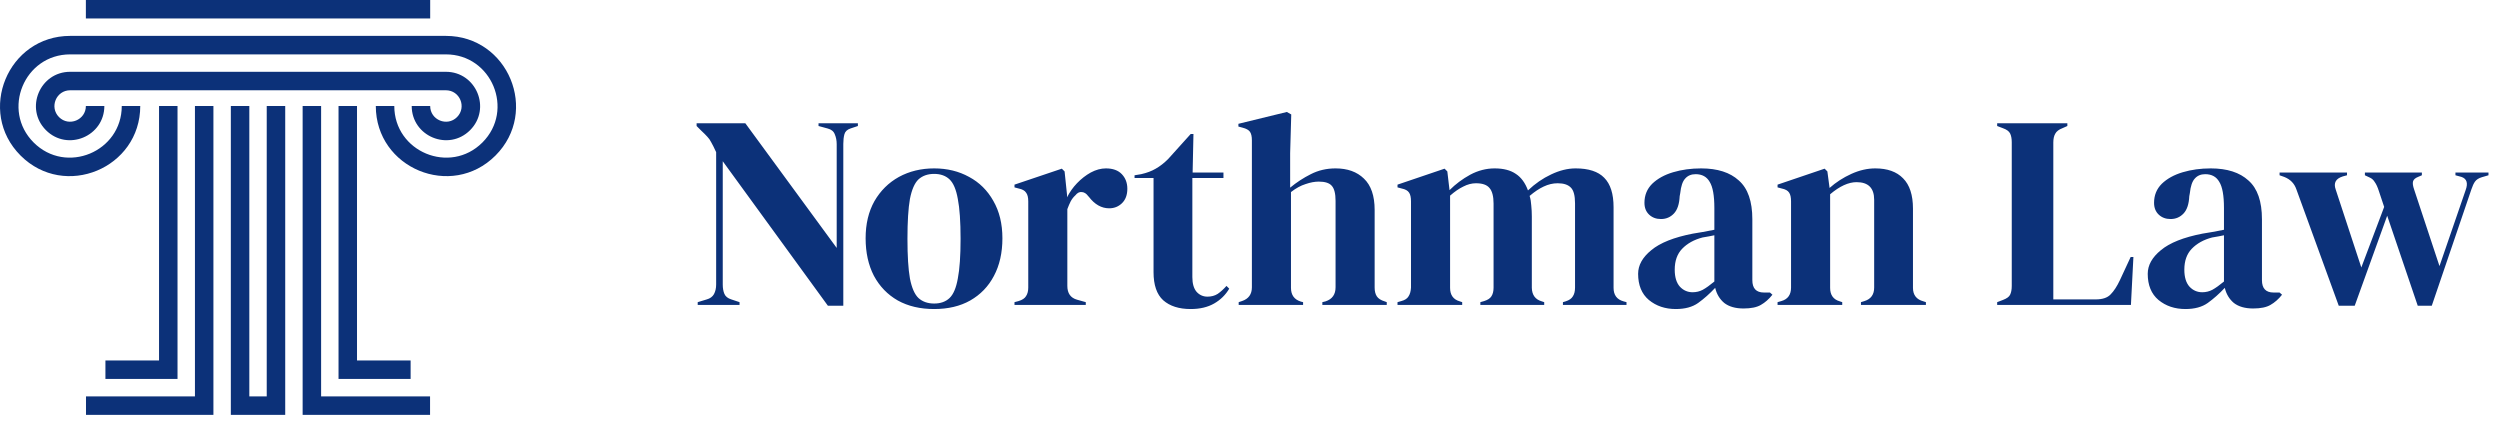
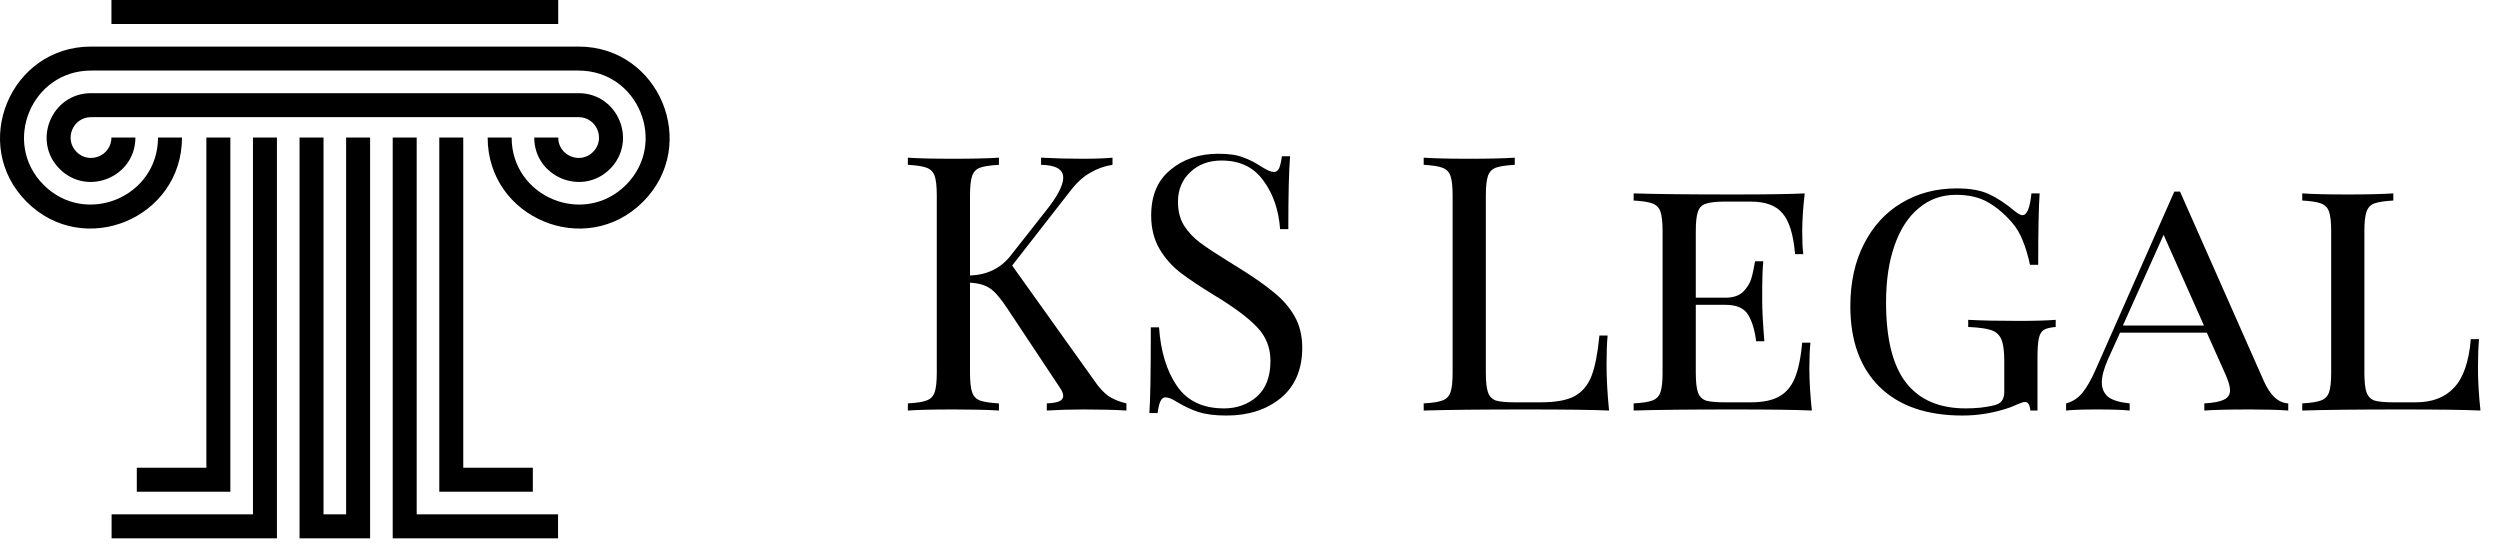
- <svg xmlns="http://www.w3.org/2000/svg" width="218" height="37" viewBox="0 0 218 37" fill="none">
-   <path d="M7.488 -1.78583e-05H37.512V1.612H7.488V-1.78583e-05ZM6.117 3.13L38.883 3.13C44.311 3.13 47.047 9.724 43.205 13.565C39.363 17.407 32.77 14.67 32.77 9.243H34.382C34.382 13.241 39.238 15.254 42.066 12.426C44.893 9.598 42.881 4.742 38.883 4.742H6.117C2.119 4.742 0.106 9.598 2.934 12.426C5.762 15.254 10.618 13.241 10.618 9.243H12.23C12.23 14.671 5.636 17.407 1.795 13.565C-2.047 9.724 0.689 3.13 6.117 3.13V3.13ZM29.52 9.243H31.131V31.433H35.806V33.045H29.52V9.243ZM15.48 9.243V33.045H9.193V31.433H13.868V9.243H15.48ZM18.61 36.175H7.499V34.564H16.999V9.243H18.61L18.61 36.175ZM24.871 36.175H20.129V9.243H21.741V34.564H23.259L23.259 9.243H24.871V36.175ZM28.001 34.564H37.501V36.175H26.39C26.39 27.198 26.39 18.221 26.39 9.243H28.001V34.564ZM37.512 9.243C37.512 10.461 38.992 11.073 39.852 10.212C40.713 9.351 40.101 7.872 38.883 7.872H6.117C4.899 7.872 4.287 9.351 5.147 10.212C6.008 11.073 7.488 10.461 7.488 9.243H9.099C9.099 11.891 5.882 13.226 4.008 11.352C2.134 9.477 3.469 6.261 6.117 6.261H38.883C41.53 6.261 42.866 9.477 40.992 11.352C39.117 13.226 35.901 11.891 35.901 9.243H37.512Z" fill="#0C3179" />
-   <path d="M60.84 26.588V26.348L61.632 26.108C61.92 26.028 62.128 25.876 62.256 25.652C62.384 25.412 62.448 25.132 62.448 24.812V13.268C62.272 12.884 62.128 12.596 62.016 12.404C61.92 12.212 61.808 12.052 61.68 11.924C61.552 11.78 61.376 11.604 61.152 11.396L60.744 10.988V10.748H64.992L72.96 21.62V12.572C72.96 12.252 72.904 11.964 72.792 11.708C72.696 11.452 72.488 11.284 72.168 11.204L71.376 10.988V10.748H74.808V10.988L74.16 11.204C73.872 11.3 73.696 11.468 73.632 11.708C73.568 11.948 73.536 12.228 73.536 12.548V26.66H72.192L63.024 14.06V24.812C63.024 25.132 63.072 25.404 63.168 25.628C63.264 25.852 63.464 26.012 63.768 26.108L64.488 26.348V26.588H60.84ZM81.458 26.948C80.242 26.948 79.186 26.7 78.29 26.204C77.394 25.692 76.698 24.972 76.202 24.044C75.722 23.116 75.482 22.028 75.482 20.78C75.482 19.532 75.738 18.452 76.25 17.54C76.778 16.628 77.49 15.924 78.386 15.428C79.298 14.932 80.322 14.684 81.458 14.684C82.594 14.684 83.61 14.932 84.506 15.428C85.402 15.908 86.106 16.604 86.618 17.516C87.146 18.428 87.41 19.516 87.41 20.78C87.41 22.044 87.162 23.14 86.666 24.068C86.186 24.98 85.498 25.692 84.602 26.204C83.722 26.7 82.674 26.948 81.458 26.948ZM81.458 26.468C82.018 26.468 82.466 26.308 82.802 25.988C83.138 25.668 83.378 25.1 83.522 24.284C83.682 23.468 83.762 22.316 83.762 20.828C83.762 19.324 83.682 18.164 83.522 17.348C83.378 16.532 83.138 15.964 82.802 15.644C82.466 15.324 82.018 15.164 81.458 15.164C80.898 15.164 80.442 15.324 80.09 15.644C79.754 15.964 79.506 16.532 79.346 17.348C79.202 18.164 79.13 19.324 79.13 20.828C79.13 22.316 79.202 23.468 79.346 24.284C79.506 25.1 79.754 25.668 80.09 25.988C80.442 26.308 80.898 26.468 81.458 26.468ZM88.464 26.588V26.348L88.824 26.252C89.144 26.156 89.36 26.012 89.472 25.82C89.6 25.628 89.664 25.38 89.664 25.076V17.564C89.664 17.212 89.6 16.956 89.472 16.796C89.36 16.62 89.144 16.5 88.824 16.436L88.464 16.34V16.1L92.592 14.708L92.832 14.948L93.048 17.012V17.204C93.272 16.756 93.56 16.348 93.912 15.98C94.28 15.596 94.68 15.284 95.112 15.044C95.56 14.804 96 14.684 96.432 14.684C97.04 14.684 97.504 14.852 97.824 15.188C98.144 15.524 98.304 15.948 98.304 16.46C98.304 17.004 98.144 17.428 97.824 17.732C97.52 18.02 97.152 18.164 96.72 18.164C96.048 18.164 95.456 17.828 94.944 17.156L94.896 17.108C94.736 16.884 94.552 16.764 94.344 16.748C94.136 16.716 93.944 16.812 93.768 17.036C93.608 17.18 93.472 17.356 93.36 17.564C93.264 17.756 93.168 17.98 93.072 18.236V24.932C93.072 25.572 93.352 25.972 93.912 26.132L94.68 26.348V26.588H88.464ZM103.829 26.948C102.805 26.948 102.005 26.692 101.429 26.18C100.869 25.668 100.589 24.852 100.589 23.732V15.524H98.933V15.284L99.509 15.188C100.005 15.076 100.429 14.916 100.781 14.708C101.149 14.5 101.509 14.22 101.861 13.868L103.829 11.684H104.069L103.997 15.044H106.685V15.524H103.973V24.164C103.973 24.724 104.093 25.148 104.333 25.436C104.589 25.724 104.909 25.868 105.293 25.868C105.629 25.868 105.925 25.788 106.181 25.628C106.437 25.452 106.693 25.22 106.949 24.932L107.189 25.172C106.869 25.716 106.429 26.148 105.869 26.468C105.309 26.788 104.629 26.948 103.829 26.948ZM108.013 26.588V26.348L108.301 26.252C108.877 26.06 109.165 25.66 109.165 25.052V12.236C109.165 11.9 109.109 11.652 108.997 11.492C108.885 11.332 108.669 11.212 108.349 11.132L107.989 11.036V10.796L112.213 9.764L112.597 9.98L112.501 13.364V16.364C113.061 15.9 113.661 15.508 114.301 15.188C114.957 14.852 115.677 14.684 116.461 14.684C117.501 14.684 118.325 14.98 118.933 15.572C119.557 16.164 119.869 17.076 119.869 18.308V25.076C119.869 25.396 119.933 25.652 120.061 25.844C120.189 26.036 120.413 26.18 120.733 26.276L120.925 26.348V26.588H115.309V26.348L115.597 26.276C116.173 26.084 116.461 25.676 116.461 25.052V17.516C116.461 16.876 116.349 16.436 116.125 16.196C115.917 15.956 115.541 15.836 114.997 15.836C114.645 15.836 114.261 15.908 113.845 16.052C113.429 16.18 113.005 16.412 112.573 16.748V25.1C112.573 25.724 112.861 26.124 113.437 26.3L113.629 26.348V26.588H108.013ZM121.863 26.588V26.348L122.199 26.252C122.503 26.172 122.711 26.036 122.823 25.844C122.951 25.652 123.023 25.396 123.039 25.076V17.564C123.039 17.212 122.983 16.956 122.871 16.796C122.759 16.62 122.543 16.5 122.223 16.436L121.863 16.34V16.1L125.967 14.708L126.207 14.948L126.399 16.58C126.927 16.052 127.527 15.604 128.199 15.236C128.887 14.868 129.599 14.684 130.335 14.684C131.103 14.684 131.719 14.844 132.183 15.164C132.647 15.468 132.999 15.948 133.239 16.604C133.863 16.012 134.535 15.548 135.255 15.212C135.991 14.86 136.703 14.684 137.391 14.684C138.527 14.684 139.359 14.956 139.887 15.5C140.431 16.044 140.703 16.9 140.703 18.068V25.1C140.703 25.724 140.991 26.116 141.567 26.276L141.831 26.348V26.588H136.287V26.348L136.527 26.276C136.831 26.18 137.039 26.036 137.151 25.844C137.279 25.652 137.343 25.396 137.343 25.076V17.732C137.343 17.06 137.223 16.604 136.983 16.364C136.743 16.108 136.359 15.98 135.831 15.98C135.415 15.98 135.007 16.076 134.607 16.268C134.223 16.444 133.815 16.716 133.383 17.084C133.463 17.34 133.511 17.62 133.527 17.924C133.559 18.228 133.575 18.548 133.575 18.884V25.1C133.591 25.724 133.879 26.116 134.439 26.276L134.655 26.348V26.588H129.087V26.348L129.423 26.252C129.727 26.156 129.935 26.02 130.047 25.844C130.175 25.652 130.239 25.396 130.239 25.076V17.756C130.239 17.116 130.119 16.66 129.879 16.388C129.655 16.116 129.263 15.98 128.703 15.98C128.335 15.98 127.967 16.076 127.599 16.268C127.231 16.444 126.847 16.708 126.447 17.06V25.1C126.447 25.724 126.727 26.116 127.287 26.276L127.503 26.348V26.588H121.863ZM146.132 26.948C145.204 26.948 144.42 26.684 143.78 26.156C143.156 25.628 142.844 24.868 142.844 23.876C142.844 23.124 143.228 22.436 143.996 21.812C144.764 21.172 145.972 20.692 147.62 20.372C147.876 20.324 148.164 20.276 148.484 20.228C148.804 20.164 149.14 20.1 149.492 20.036V18.14C149.492 17.052 149.356 16.292 149.084 15.86C148.828 15.412 148.42 15.188 147.86 15.188C147.476 15.188 147.172 15.316 146.948 15.572C146.724 15.812 146.58 16.236 146.516 16.844L146.468 17.108C146.436 17.796 146.268 18.3 145.964 18.62C145.66 18.94 145.284 19.1 144.836 19.1C144.42 19.1 144.076 18.972 143.804 18.716C143.532 18.46 143.396 18.116 143.396 17.684C143.396 17.028 143.62 16.476 144.068 16.028C144.532 15.58 145.14 15.244 145.892 15.02C146.644 14.796 147.46 14.684 148.34 14.684C149.764 14.684 150.86 15.036 151.628 15.74C152.412 16.428 152.804 17.556 152.804 19.124V24.428C152.804 25.148 153.14 25.508 153.812 25.508H154.34L154.556 25.7C154.252 26.084 153.916 26.38 153.548 26.588C153.196 26.796 152.692 26.9 152.036 26.9C151.332 26.9 150.772 26.74 150.356 26.42C149.956 26.084 149.692 25.644 149.564 25.1C149.084 25.612 148.588 26.052 148.076 26.42C147.58 26.772 146.932 26.948 146.132 26.948ZM147.596 25.484C147.916 25.484 148.212 25.412 148.484 25.268C148.772 25.108 149.108 24.868 149.492 24.548V20.516C149.332 20.548 149.172 20.58 149.012 20.612C148.852 20.644 148.668 20.676 148.46 20.708C147.724 20.9 147.132 21.228 146.684 21.692C146.252 22.14 146.036 22.748 146.036 23.516C146.036 24.172 146.188 24.668 146.492 25.004C146.796 25.324 147.164 25.484 147.596 25.484ZM155.003 26.588V26.348L155.339 26.252C155.899 26.092 156.179 25.7 156.179 25.076V17.564C156.179 17.212 156.123 16.956 156.011 16.796C155.899 16.62 155.683 16.5 155.363 16.436L155.003 16.34V16.1L159.107 14.708L159.347 14.948L159.539 16.388C160.099 15.892 160.731 15.484 161.435 15.164C162.139 14.844 162.835 14.684 163.523 14.684C164.579 14.684 165.387 14.972 165.947 15.548C166.523 16.124 166.811 17.004 166.811 18.188V25.1C166.811 25.724 167.115 26.116 167.723 26.276L167.939 26.348V26.588H162.275V26.348L162.587 26.252C163.147 26.076 163.427 25.684 163.427 25.076V17.42C163.427 16.396 162.915 15.884 161.891 15.884C161.187 15.884 160.419 16.236 159.587 16.94V25.1C159.587 25.724 159.867 26.116 160.427 26.276L160.643 26.348V26.588H155.003ZM174.153 26.588V26.348L174.657 26.156C174.993 26.028 175.201 25.876 175.281 25.7C175.377 25.508 175.425 25.252 175.425 24.932V12.404C175.425 12.084 175.377 11.828 175.281 11.636C175.185 11.444 174.977 11.292 174.657 11.18L174.153 10.988V10.748H180.273V10.988L179.841 11.18C179.537 11.292 179.329 11.452 179.217 11.66C179.105 11.852 179.049 12.108 179.049 12.428V26.108H182.745C183.337 26.108 183.769 25.964 184.041 25.676C184.329 25.388 184.601 24.972 184.857 24.428L185.793 22.412H186.033L185.817 26.588H174.153ZM190.57 26.948C189.642 26.948 188.858 26.684 188.218 26.156C187.594 25.628 187.282 24.868 187.282 23.876C187.282 23.124 187.666 22.436 188.434 21.812C189.202 21.172 190.41 20.692 192.058 20.372C192.314 20.324 192.602 20.276 192.922 20.228C193.242 20.164 193.578 20.1 193.93 20.036V18.14C193.93 17.052 193.794 16.292 193.522 15.86C193.266 15.412 192.858 15.188 192.298 15.188C191.914 15.188 191.61 15.316 191.386 15.572C191.162 15.812 191.018 16.236 190.954 16.844L190.906 17.108C190.874 17.796 190.706 18.3 190.402 18.62C190.098 18.94 189.722 19.1 189.274 19.1C188.858 19.1 188.514 18.972 188.242 18.716C187.97 18.46 187.834 18.116 187.834 17.684C187.834 17.028 188.058 16.476 188.506 16.028C188.97 15.58 189.578 15.244 190.33 15.02C191.082 14.796 191.898 14.684 192.778 14.684C194.202 14.684 195.298 15.036 196.066 15.74C196.85 16.428 197.242 17.556 197.242 19.124V24.428C197.242 25.148 197.578 25.508 198.25 25.508H198.778L198.994 25.7C198.69 26.084 198.354 26.38 197.986 26.588C197.634 26.796 197.13 26.9 196.474 26.9C195.77 26.9 195.21 26.74 194.794 26.42C194.394 26.084 194.13 25.644 194.002 25.1C193.522 25.612 193.026 26.052 192.514 26.42C192.018 26.772 191.37 26.948 190.57 26.948ZM192.034 25.484C192.354 25.484 192.65 25.412 192.922 25.268C193.21 25.108 193.546 24.868 193.93 24.548V20.516C193.77 20.548 193.61 20.58 193.45 20.612C193.29 20.644 193.106 20.676 192.898 20.708C192.162 20.9 191.57 21.228 191.122 21.692C190.69 22.14 190.474 22.748 190.474 23.516C190.474 24.172 190.626 24.668 190.93 25.004C191.234 25.324 191.602 25.484 192.034 25.484ZM203.939 26.66L200.243 16.508C200.067 15.996 199.715 15.636 199.187 15.428L198.779 15.284V15.044H204.659V15.284L204.299 15.38C203.675 15.572 203.467 15.956 203.675 16.532L205.907 23.324L207.899 18.044L207.443 16.676C207.331 16.324 207.211 16.06 207.083 15.884C206.971 15.692 206.819 15.556 206.627 15.476L206.219 15.284V15.044H211.187V15.284L210.851 15.428C210.611 15.524 210.467 15.652 210.419 15.812C210.371 15.972 210.403 16.212 210.515 16.532L212.723 23.204L215.003 16.58C215.227 15.972 215.107 15.588 214.643 15.428L214.115 15.284V15.044H216.995V15.284L216.419 15.452C216.147 15.532 215.947 15.66 215.819 15.836C215.707 15.996 215.603 16.22 215.507 16.508L212.051 26.66H210.827L208.163 18.812L205.331 26.66H203.939Z" fill="#0C3179" />
+ <svg xmlns="http://www.w3.org/2000/svg" width="168" height="37" viewBox="0 0 168 37" fill="none">
+   <path d="M7.488 -1.90735e-05H37.512V1.612H7.488V-1.90735e-05ZM6.117 3.13L38.883 3.13C44.311 3.13 47.047 9.724 43.205 13.565C39.363 17.407 32.77 14.67 32.77 9.243H34.382C34.382 13.241 39.238 15.254 42.066 12.426C44.893 9.598 42.881 4.742 38.883 4.742H6.117C2.119 4.742 0.106 9.598 2.934 12.426C5.762 15.254 10.618 13.241 10.618 9.243H12.23C12.23 14.671 5.636 17.407 1.795 13.565C-2.047 9.724 0.689 3.13 6.117 3.13V3.13ZM29.52 9.243H31.131V31.433H35.806V33.045H29.52V9.243ZM15.48 9.243V33.045H9.193V31.433H13.868V9.243H15.48ZM18.61 36.175H7.499V34.564H16.999V9.243H18.61L18.61 36.175ZM24.871 36.175H20.129V9.243H21.741V34.564H23.259L23.259 9.243H24.871V36.175ZM28.001 34.564H37.501V36.175H26.39C26.39 27.198 26.39 18.221 26.39 9.243H28.001V34.564ZM37.512 9.243C37.512 10.461 38.992 11.073 39.852 10.212C40.713 9.351 40.101 7.872 38.883 7.872H6.117C4.899 7.872 4.287 9.351 5.147 10.212C6.008 11.073 7.488 10.461 7.488 9.243H9.099C9.099 11.891 5.882 13.226 4.008 11.352C2.134 9.477 3.469 6.261 6.117 6.261H38.883C41.53 6.261 42.866 9.477 40.992 11.352C39.117 13.226 35.901 11.891 35.901 9.243H37.512Z" fill="black" />
+   <path d="M73.584 25.644C73.856 26.044 74.152 26.364 74.472 26.604C74.808 26.828 75.216 26.996 75.696 27.108V27.588C74.928 27.54 73.968 27.516 72.816 27.516C71.952 27.516 71.128 27.54 70.344 27.588V27.108C70.728 27.092 71.008 27.044 71.184 26.964C71.36 26.884 71.448 26.764 71.448 26.604C71.448 26.444 71.368 26.252 71.208 26.028L67.704 20.748C67.24 20.044 66.848 19.588 66.528 19.38C66.208 19.156 65.76 19.028 65.184 18.996V25.044C65.184 25.652 65.232 26.092 65.328 26.364C65.424 26.636 65.6 26.82 65.856 26.916C66.128 27.012 66.552 27.076 67.128 27.108V27.588C66.392 27.54 65.376 27.516 64.08 27.516C62.704 27.516 61.68 27.54 61.008 27.588V27.108C61.584 27.076 62 27.012 62.256 26.916C62.528 26.82 62.712 26.636 62.808 26.364C62.904 26.092 62.952 25.652 62.952 25.044V13.14C62.952 12.532 62.904 12.092 62.808 11.82C62.712 11.548 62.528 11.364 62.256 11.268C62 11.172 61.584 11.108 61.008 11.076V10.596C61.68 10.644 62.704 10.668 64.08 10.668C65.36 10.668 66.376 10.644 67.128 10.596V11.076C66.552 11.108 66.128 11.172 65.856 11.268C65.6 11.364 65.424 11.548 65.328 11.82C65.232 12.092 65.184 12.532 65.184 13.14V18.516C66.352 18.468 67.264 18.02 67.92 17.172L70.224 14.244C71.04 13.236 71.448 12.468 71.448 11.94C71.448 11.38 70.952 11.092 69.96 11.076V10.596C70.872 10.644 71.792 10.668 72.72 10.668C73.6 10.668 74.28 10.644 74.76 10.596V11.076C74.232 11.156 73.736 11.332 73.272 11.604C72.808 11.86 72.36 12.268 71.928 12.828L68.016 17.844L73.584 25.644ZM81.871 10.332C82.575 10.332 83.127 10.412 83.527 10.572C83.943 10.716 84.367 10.932 84.799 11.22C85.151 11.444 85.423 11.556 85.615 11.556C85.759 11.556 85.871 11.476 85.951 11.316C86.031 11.14 86.095 10.868 86.143 10.5H86.695C86.615 11.428 86.575 13.06 86.575 15.396H86.023C85.927 14.1 85.551 13.012 84.895 12.132C84.255 11.236 83.319 10.788 82.087 10.788C81.223 10.788 80.519 11.052 79.975 11.58C79.431 12.092 79.159 12.756 79.159 13.572C79.159 14.18 79.295 14.708 79.567 15.156C79.855 15.604 80.215 15.988 80.647 16.308C81.079 16.628 81.695 17.036 82.495 17.532L83.191 17.964C84.199 18.588 84.991 19.14 85.567 19.62C86.159 20.084 86.631 20.62 86.983 21.228C87.335 21.836 87.511 22.548 87.511 23.364C87.511 24.82 87.031 25.948 86.071 26.748C85.111 27.532 83.895 27.924 82.423 27.924C81.655 27.924 81.023 27.844 80.527 27.684C80.047 27.524 79.583 27.308 79.135 27.036C78.783 26.812 78.511 26.7 78.319 26.7C78.175 26.7 78.063 26.788 77.983 26.964C77.903 27.124 77.839 27.388 77.791 27.756H77.239C77.303 26.876 77.335 24.956 77.335 21.996H77.887C77.999 23.612 78.399 24.924 79.087 25.932C79.775 26.94 80.831 27.444 82.255 27.444C83.119 27.444 83.855 27.18 84.463 26.652C85.071 26.108 85.375 25.308 85.375 24.252C85.375 23.356 85.071 22.596 84.463 21.972C83.871 21.348 82.927 20.644 81.631 19.86C80.687 19.284 79.919 18.772 79.327 18.324C78.751 17.876 78.279 17.34 77.911 16.716C77.543 16.076 77.359 15.332 77.359 14.484C77.359 13.14 77.791 12.116 78.655 11.412C79.519 10.692 80.591 10.332 81.871 10.332ZM101.792 11.076C101.216 11.108 100.792 11.172 100.52 11.268C100.264 11.364 100.088 11.548 99.992 11.82C99.896 12.092 99.848 12.532 99.848 13.14V25.044C99.848 25.652 99.896 26.092 99.992 26.364C100.088 26.636 100.264 26.82 100.52 26.916C100.792 26.996 101.216 27.036 101.792 27.036H103.544C104.536 27.036 105.288 26.9 105.8 26.628C106.328 26.34 106.712 25.884 106.952 25.26C107.192 24.636 107.368 23.732 107.48 22.548H108.032C107.984 23.044 107.96 23.7 107.96 24.516C107.96 25.428 108.016 26.452 108.128 27.588C107.04 27.54 105.208 27.516 102.632 27.516C99.56 27.516 97.24 27.54 95.672 27.588V27.108C96.248 27.076 96.664 27.012 96.92 26.916C97.192 26.82 97.376 26.636 97.472 26.364C97.568 26.092 97.616 25.652 97.616 25.044V13.14C97.616 12.532 97.568 12.092 97.472 11.82C97.376 11.548 97.192 11.364 96.92 11.268C96.664 11.172 96.248 11.108 95.672 11.076V10.596C96.344 10.644 97.368 10.668 98.744 10.668C100.024 10.668 101.04 10.644 101.792 10.596V11.076ZM121.589 24.756C121.589 25.588 121.645 26.532 121.757 27.588C120.717 27.54 118.965 27.516 116.501 27.516C113.541 27.516 111.301 27.54 109.781 27.588V27.108C110.357 27.076 110.773 27.012 111.029 26.916C111.301 26.82 111.485 26.636 111.581 26.364C111.677 26.092 111.725 25.652 111.725 25.044V15.54C111.725 14.932 111.677 14.492 111.581 14.22C111.485 13.948 111.301 13.764 111.029 13.668C110.773 13.572 110.357 13.508 109.781 13.476V12.996C111.301 13.044 113.541 13.068 116.501 13.068C118.741 13.068 120.333 13.044 121.277 12.996C121.165 13.956 121.109 14.82 121.109 15.588C121.109 16.212 121.133 16.708 121.181 17.076H120.629C120.517 15.764 120.237 14.852 119.789 14.34C119.357 13.812 118.645 13.548 117.653 13.548H115.901C115.325 13.548 114.901 13.596 114.629 13.692C114.373 13.772 114.197 13.948 114.101 14.22C114.005 14.492 113.957 14.932 113.957 15.54V20.004H115.949C116.461 20.004 116.853 19.876 117.125 19.62C117.397 19.348 117.581 19.06 117.677 18.756C117.773 18.436 117.861 18.036 117.941 17.556H118.493C118.445 18.1 118.421 18.692 118.421 19.332V20.244C118.421 20.868 118.469 21.764 118.565 22.932H118.013C117.917 22.164 117.733 21.564 117.461 21.132C117.189 20.7 116.685 20.484 115.949 20.484H113.957V25.044C113.957 25.652 114.005 26.092 114.101 26.364C114.197 26.636 114.373 26.82 114.629 26.916C114.901 26.996 115.325 27.036 115.901 27.036H117.653C118.453 27.036 119.085 26.908 119.549 26.652C120.013 26.396 120.365 25.988 120.605 25.428C120.845 24.852 121.013 24.052 121.109 23.028H121.661C121.613 23.46 121.589 24.036 121.589 24.756ZM131.495 12.66C132.391 12.66 133.111 12.788 133.655 13.044C134.215 13.3 134.807 13.692 135.431 14.22C135.639 14.38 135.799 14.46 135.911 14.46C136.215 14.46 136.415 13.972 136.511 12.996H137.063C136.999 13.908 136.967 15.508 136.967 17.796H136.415C136.287 17.188 136.127 16.652 135.935 16.188C135.759 15.724 135.519 15.316 135.215 14.964C134.687 14.356 134.135 13.892 133.559 13.572C132.983 13.252 132.279 13.092 131.447 13.092C130.487 13.092 129.655 13.388 128.951 13.98C128.247 14.556 127.703 15.388 127.319 16.476C126.935 17.564 126.743 18.844 126.743 20.316C126.743 22.764 127.191 24.564 128.087 25.716C128.983 26.868 130.319 27.444 132.095 27.444C132.783 27.444 133.399 27.38 133.943 27.252C134.231 27.188 134.423 27.084 134.519 26.94C134.631 26.796 134.687 26.596 134.687 26.34V24.276C134.687 23.604 134.623 23.116 134.495 22.812C134.367 22.508 134.143 22.3 133.823 22.188C133.503 22.076 132.983 22.004 132.263 21.972V21.492C133.127 21.54 134.255 21.564 135.647 21.564C136.735 21.564 137.567 21.54 138.143 21.492V21.972C137.775 22.004 137.511 22.068 137.351 22.164C137.191 22.26 137.079 22.444 137.015 22.716C136.951 22.988 136.919 23.428 136.919 24.036V27.588H136.439C136.407 27.204 136.287 27.012 136.079 27.012C135.983 27.012 135.807 27.068 135.551 27.18C135.295 27.292 135.119 27.364 135.023 27.396C133.999 27.748 132.951 27.924 131.879 27.924C129.479 27.924 127.623 27.284 126.311 26.004C124.999 24.708 124.343 22.9 124.343 20.58C124.343 18.98 124.647 17.588 125.255 16.404C125.863 15.204 126.703 14.284 127.775 13.644C128.863 12.988 130.103 12.66 131.495 12.66ZM152.114 25.572C152.546 26.564 153.098 27.076 153.77 27.108V27.588C153.13 27.54 152.274 27.516 151.202 27.516C149.826 27.516 148.802 27.54 148.13 27.588V27.108C148.722 27.076 149.154 26.996 149.426 26.868C149.714 26.74 149.858 26.524 149.858 26.22C149.858 25.964 149.746 25.588 149.522 25.092L148.298 22.356H142.466L141.65 24.156C141.378 24.78 141.242 25.292 141.242 25.692C141.242 26.108 141.386 26.436 141.674 26.676C141.978 26.9 142.458 27.044 143.114 27.108V27.588C142.634 27.54 141.906 27.516 140.93 27.516C139.954 27.516 139.258 27.54 138.842 27.588V27.108C139.274 26.996 139.642 26.756 139.946 26.388C140.25 26.004 140.538 25.5 140.81 24.876L146.114 12.876H146.498L152.114 25.572ZM148.106 21.876L145.394 15.78L142.658 21.876H148.106ZM160.831 13.476C160.255 13.508 159.831 13.572 159.559 13.668C159.303 13.764 159.127 13.948 159.031 14.22C158.935 14.492 158.887 14.932 158.887 15.54V25.044C158.887 25.652 158.935 26.092 159.031 26.364C159.127 26.636 159.303 26.82 159.559 26.916C159.831 26.996 160.255 27.036 160.831 27.036H162.343C163.447 27.036 164.303 26.708 164.911 26.052C165.535 25.396 165.911 24.308 166.039 22.788H166.591C166.543 23.284 166.519 23.94 166.519 24.756C166.519 25.588 166.575 26.532 166.687 27.588C165.647 27.54 163.895 27.516 161.431 27.516C158.471 27.516 156.231 27.54 154.711 27.588V27.108C155.287 27.076 155.703 27.012 155.959 26.916C156.231 26.82 156.415 26.636 156.511 26.364C156.607 26.092 156.655 25.652 156.655 25.044V15.54C156.655 14.932 156.607 14.492 156.511 14.22C156.415 13.948 156.231 13.764 155.959 13.668C155.703 13.572 155.287 13.508 154.711 13.476V12.996C155.383 13.044 156.407 13.068 157.783 13.068C159.063 13.068 160.079 13.044 160.831 12.996V13.476Z" fill="black" />
</svg>
